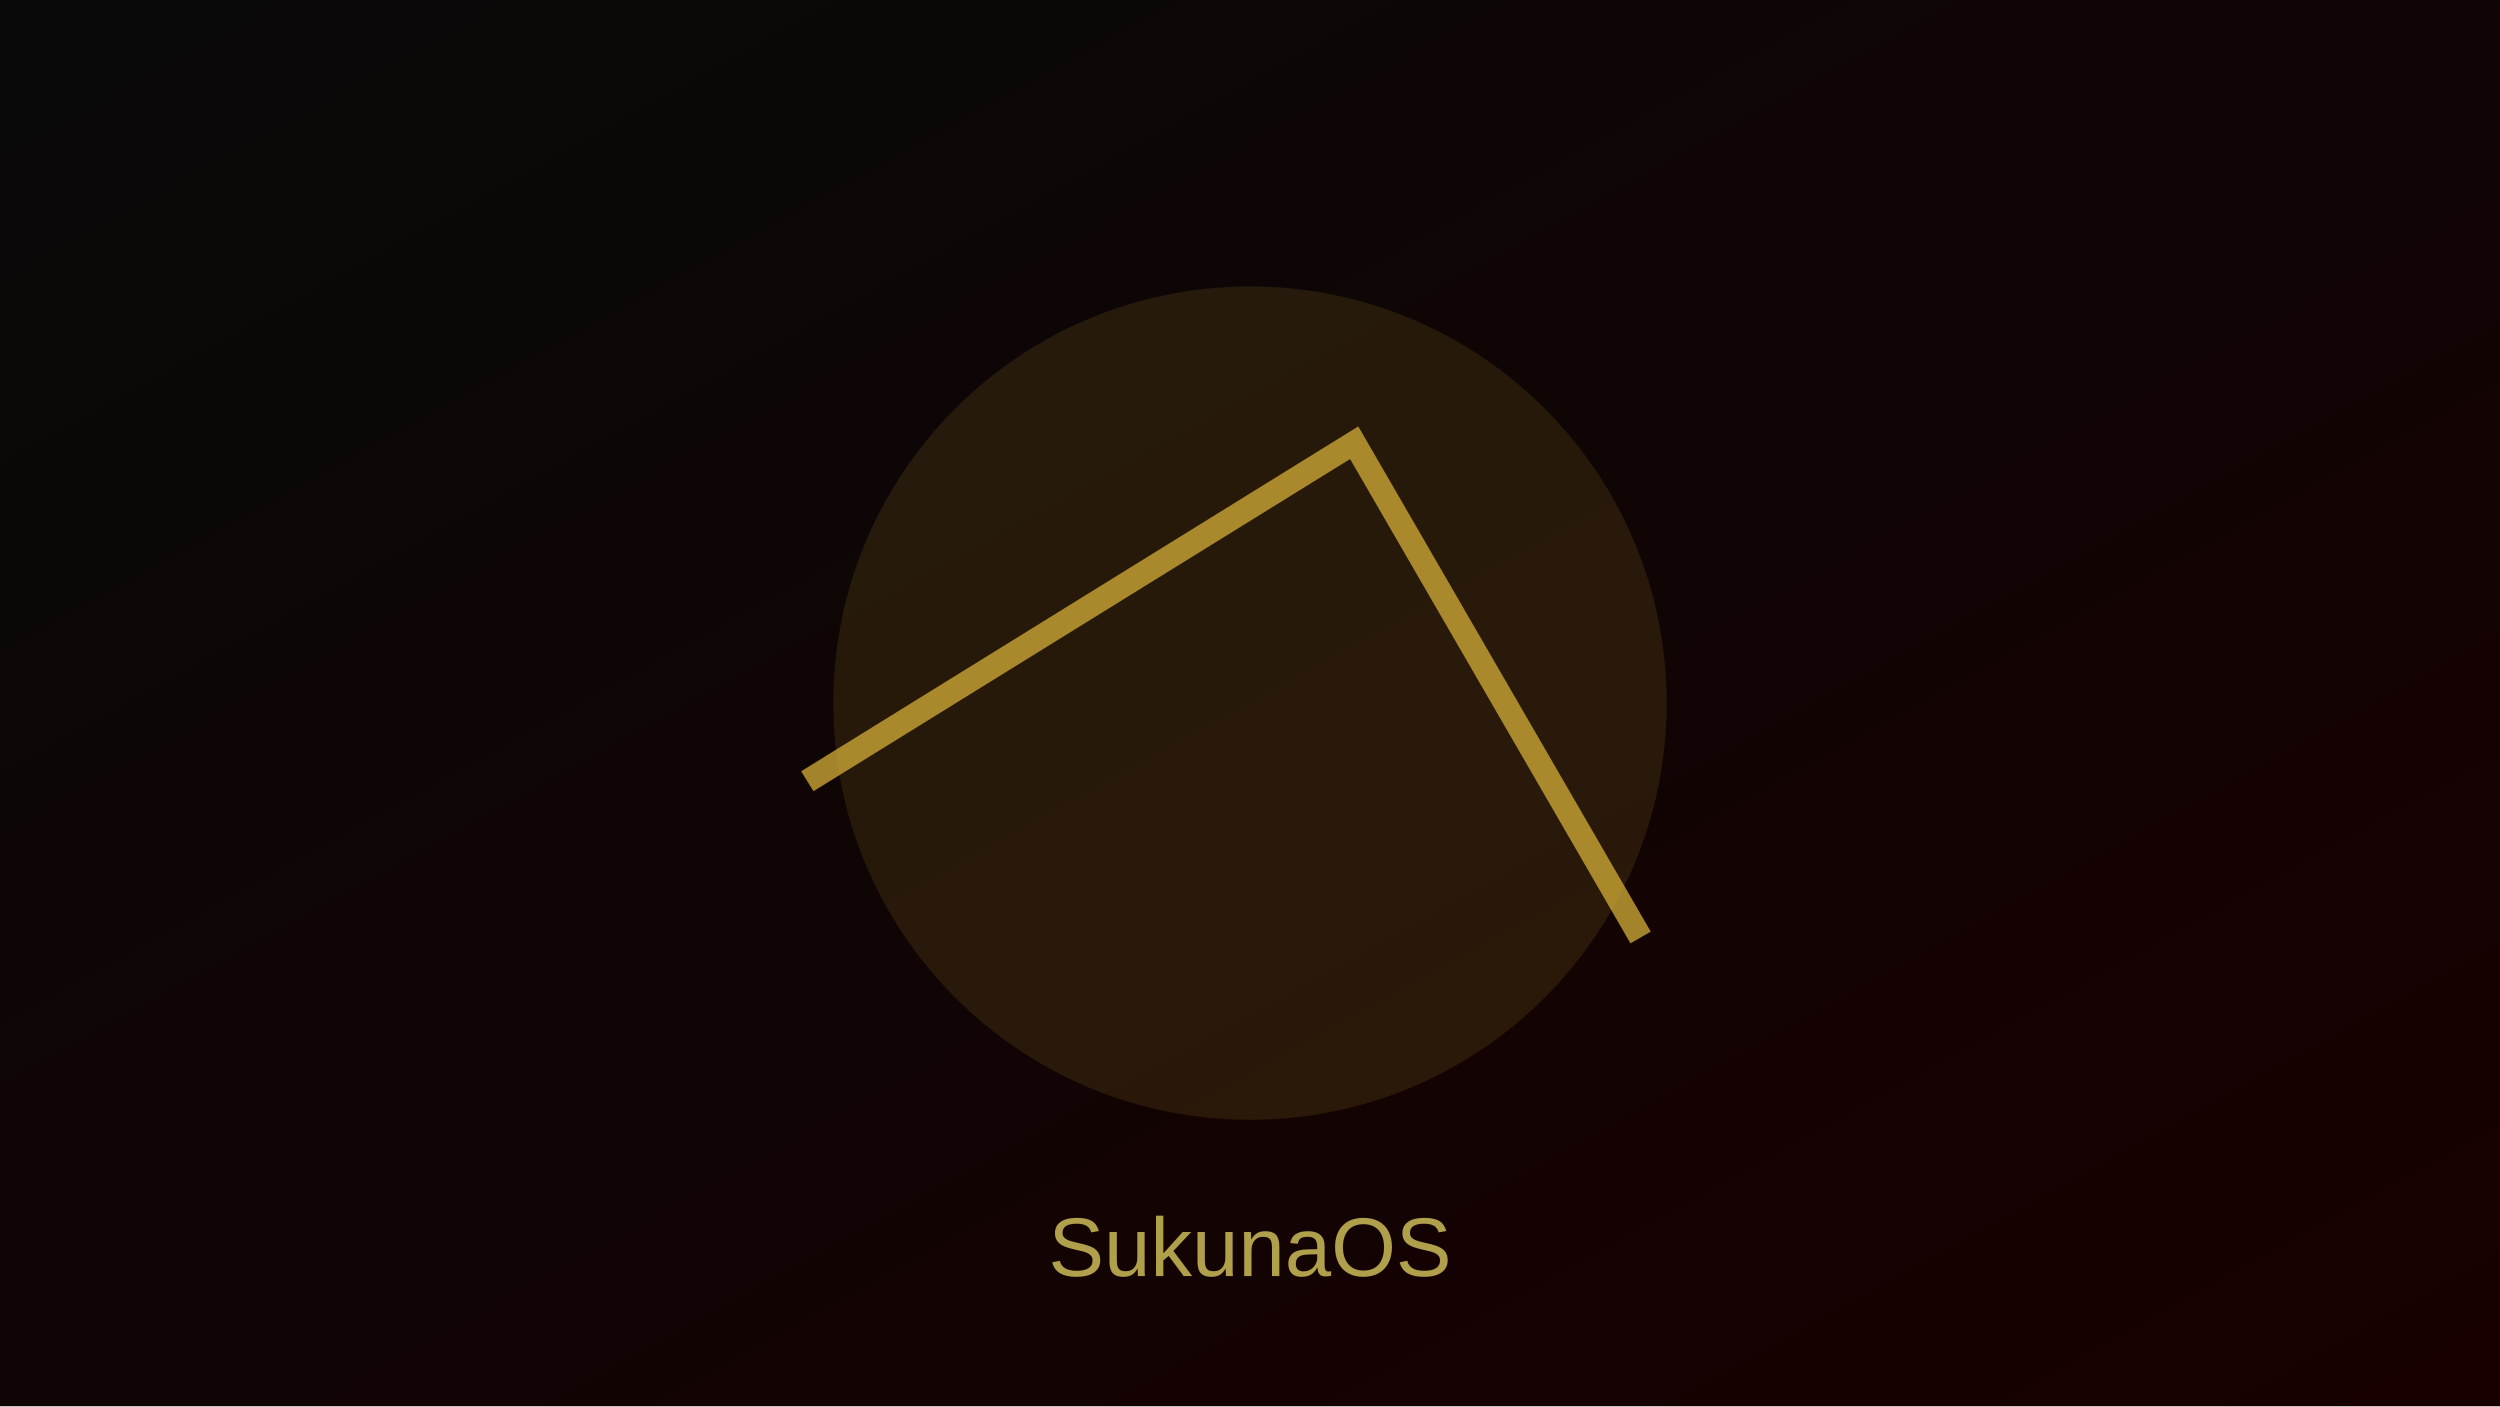
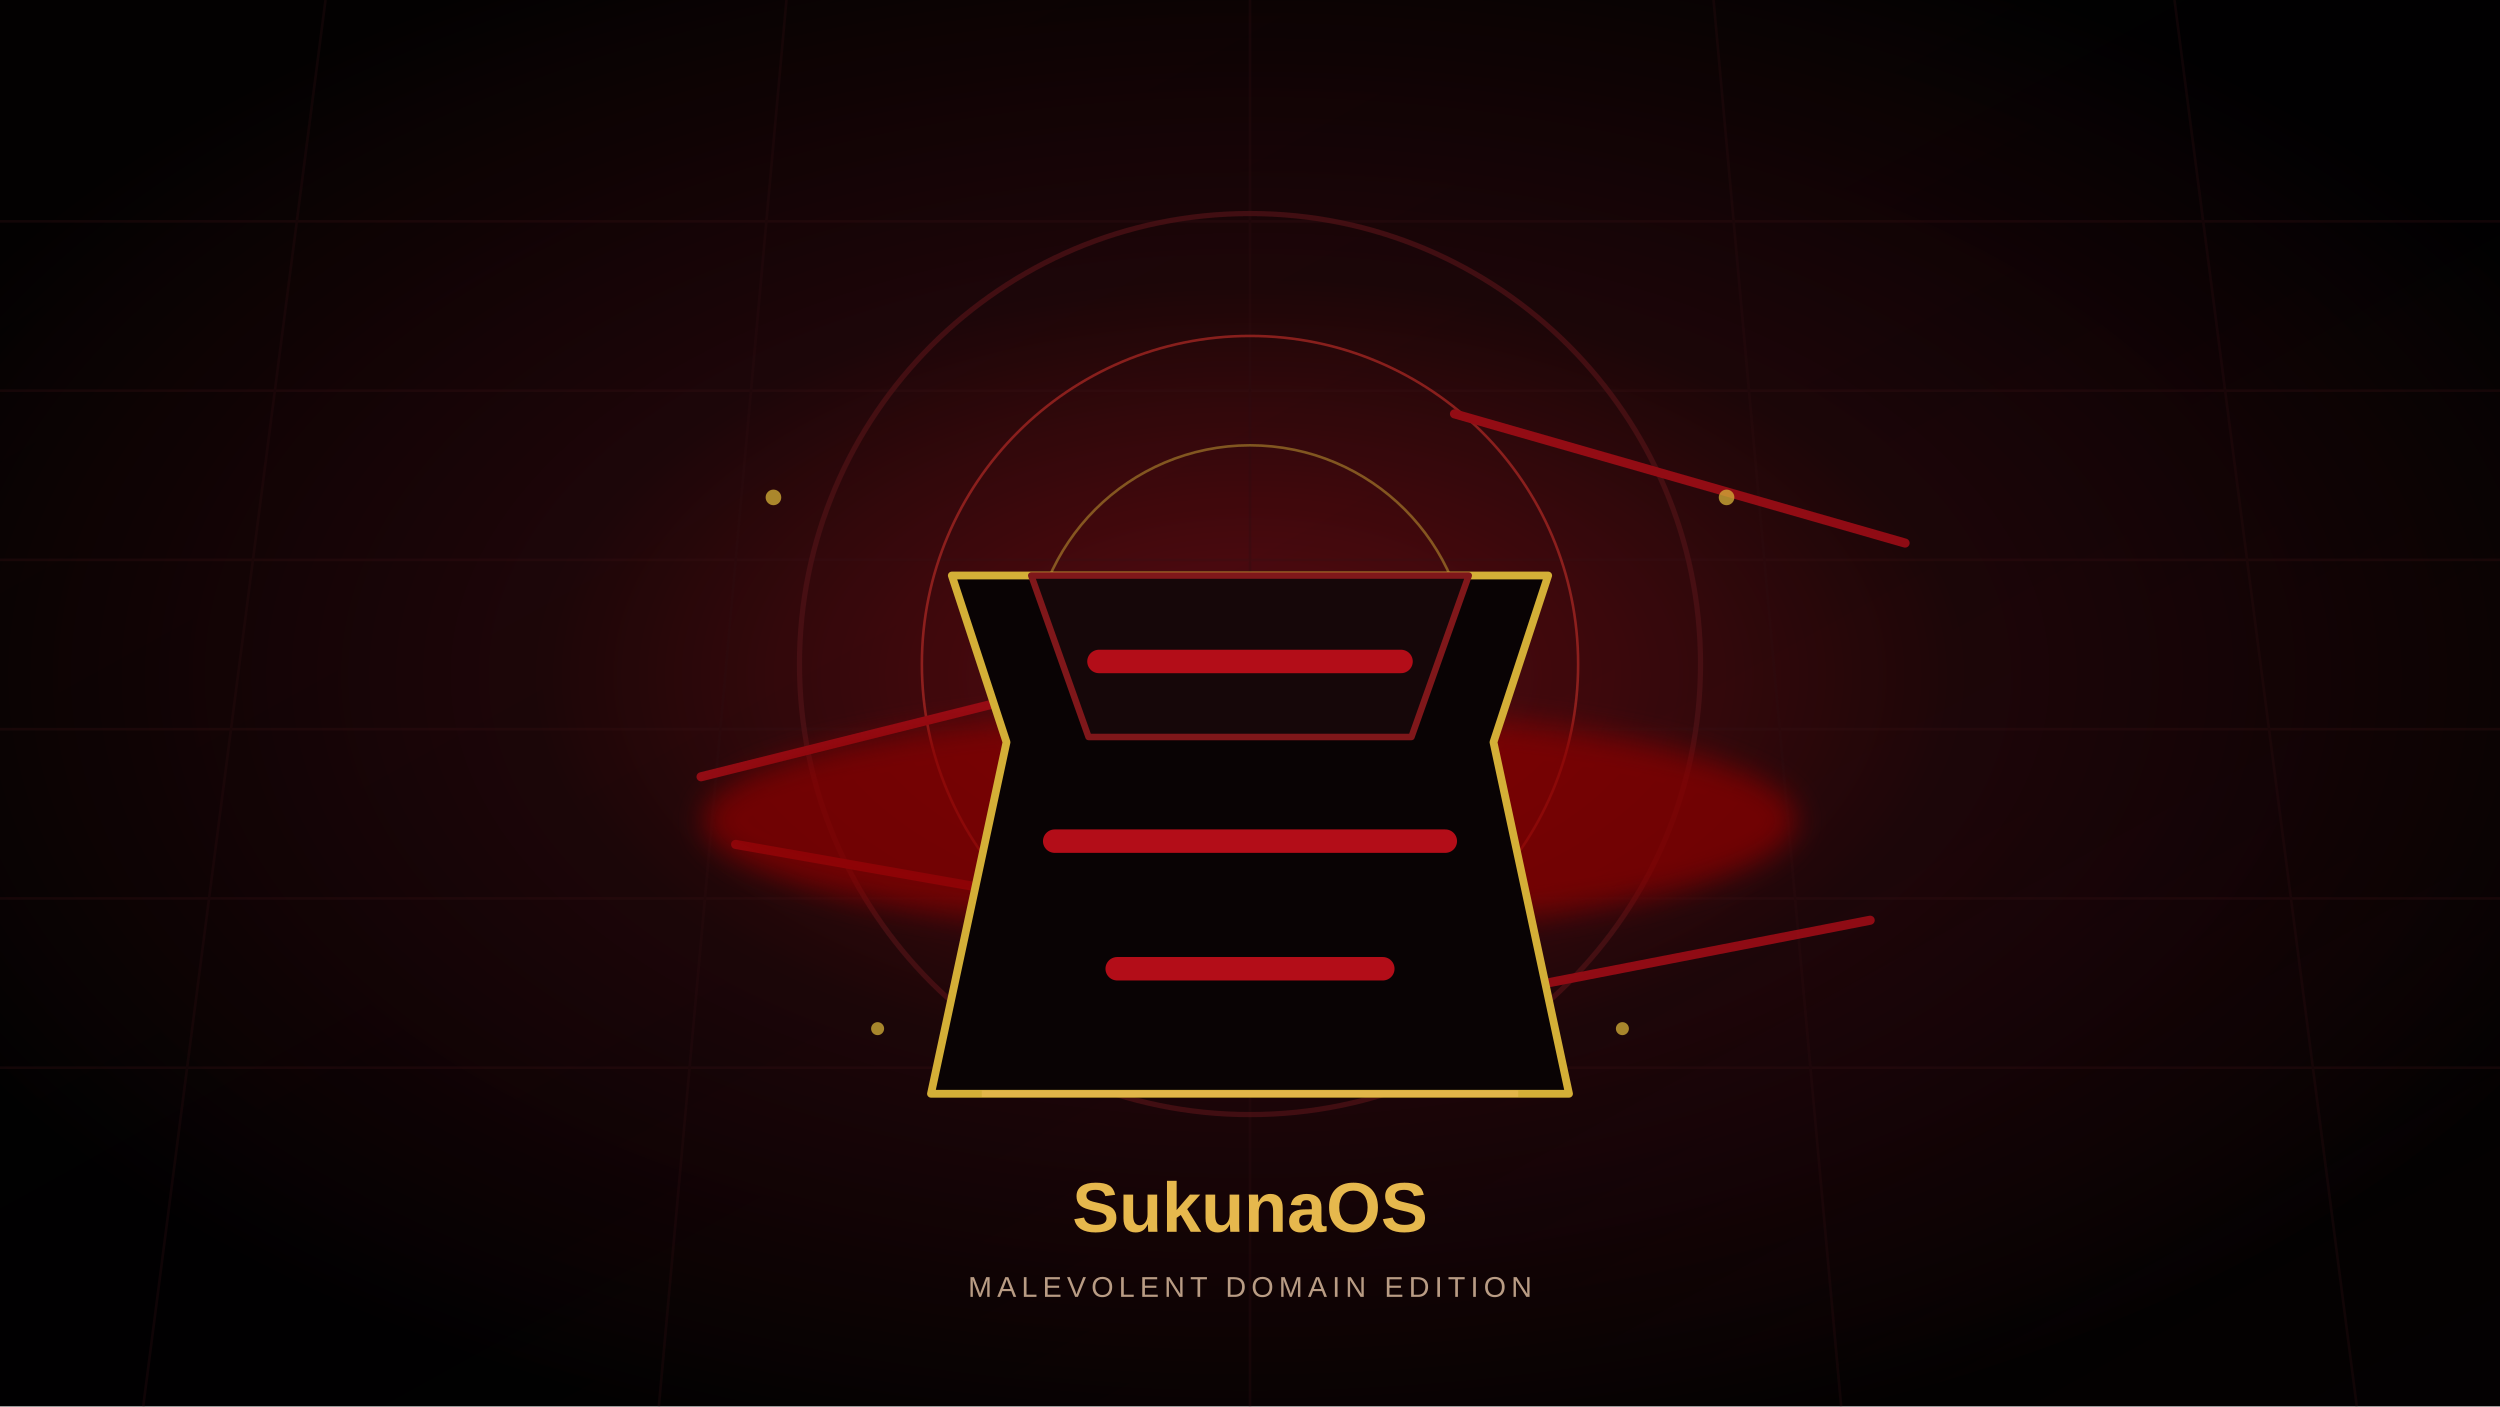
- <svg xmlns="http://www.w3.org/2000/svg" viewBox="0 0 1920 1080">
+ <svg xmlns="http://www.w3.org/2000/svg" viewBox="0 0 1920 1080" role="img" aria-labelledby="title desc">
  <defs>
-     <linearGradient id="bg" x1="0" y1="0" x2="1" y2="1">
-       <stop offset="0%" stop-color="#090909" />
-       <stop offset="100%" stop-color="#180000" />
+     <radialGradient id="domainGlow" cx="50%" cy="48%" r="58%">
+       <stop offset="0%" stop-color="#8f1019" stop-opacity="0.72" />
+       <stop offset="48%" stop-color="#26070a" stop-opacity="0.84" />
+       <stop offset="100%" stop-color="#000000" />
+     </radialGradient>
+     <linearGradient id="sky" x1="0" y1="0" x2="1" y2="1">
+       <stop offset="0%" stop-color="#100507" />
+       <stop offset="52%" stop-color="#050203" />
+       <stop offset="100%" stop-color="#170609" />
    </linearGradient>
+     <linearGradient id="goldLine" x1="0" y1="0" x2="1" y2="0">
+       <stop offset="0%" stop-color="#6b4511" stop-opacity="0" />
+       <stop offset="50%" stop-color="#e6b84d" stop-opacity="0.82" />
+       <stop offset="100%" stop-color="#6b4511" stop-opacity="0" />
+     </linearGradient>
+     <filter id="blurGlow" x="-20%" y="-20%" width="140%" height="140%">
+       <feGaussianBlur stdDeviation="11" />
+     </filter>
  </defs>
-   <rect width="1920" height="1080" fill="url(#bg)" />
-   <circle cx="960" cy="540" r="320" fill="rgba(212,175,55,0.12)" />
-   <path d="M620,600 L1040,340 L1260,720" stroke="#d4af37" stroke-width="18" fill="none" opacity="0.75" />
-   <text x="960" y="980" fill="#b09f4b" font-family="Segoe UI, Arial, sans-serif" font-size="64" text-anchor="middle">SukunaOS</text>
+   <rect width="1920" height="1080" fill="url(#sky)" />
+   <rect width="1920" height="1080" fill="url(#domainGlow)" opacity="0.82" />
+   <g opacity="0.32">
+     <path d="M0 170h1920M0 300h1920M0 430h1920M0 560h1920M0 690h1920M0 820h1920" stroke="#351014" stroke-width="2" />
+     <path d="M250 0l-140 1080M604 0l-98 1080M960 0v1080M1316 0l98 1080M1670 0l140 1080" stroke="#2d0c10" stroke-width="2" />
+   </g>
+   <g transform="translate(960 510)" opacity="0.76">
+     <circle r="346" fill="none" stroke="#4d1115" stroke-width="4" />
+     <circle r="252" fill="none" stroke="#a62622" stroke-width="2" />
+     <circle r="168" fill="none" stroke="#d4af37" stroke-width="2" opacity="0.62" />
+     <g stroke="#b30d18" stroke-width="7" stroke-linecap="round">
+       <path d="M-430 -18h320" transform="rotate(-14)" />
+       <path d="M98 -228h360" transform="rotate(16)" />
+       <path d="M-365 205h420" transform="rotate(10)" />
+       <path d="M40 284h390" transform="rotate(-11)" />
+     </g>
+     <g stroke="url(#goldLine)" stroke-width="3" opacity="0.78">
+       <path d="M-470 -82h940" />
+       <path d="M-380 76h760" />
+       <path d="M-268 224h536" />
+     </g>
+   </g>
+   <g filter="url(#blurGlow)" opacity="0.72">
+     <ellipse cx="960" cy="630" rx="420" ry="86" fill="#8b0000" />
+   </g>
+   <g transform="translate(960 600)">
+     <path d="M-245 240h490l-58-270 42-128h-458l42 128z" fill="#090304" stroke="#d4af37" stroke-width="6" stroke-linejoin="round" />
+     <path d="M-168 -158h336l-44 124h-248z" fill="#160709" stroke="#7f171a" stroke-width="5" stroke-linejoin="round" />
+     <path d="M-116 -92h232M-150 46h300M-102 144h204" stroke="#b30d18" stroke-width="18" stroke-linecap="round" />
+     <path d="M-206 240h412" stroke="#e6b84d" stroke-width="5" opacity="0.8" />
+   </g>
+   <g fill="#d4af37" opacity="0.76">
+     <circle cx="594" cy="382" r="6" />
+     <circle cx="1326" cy="382" r="6" />
+     <circle cx="674" cy="790" r="5" />
+     <circle cx="1246" cy="790" r="5" />
+   </g>
+   <text x="960" y="946" fill="#e6b84d" font-family="Segoe UI, Arial, sans-serif" font-size="54" font-weight="700" text-anchor="middle">SukunaOS</text>
+   <text x="960" y="996" fill="#b99c84" font-family="Segoe UI, Arial, sans-serif" font-size="22" letter-spacing="4" text-anchor="middle">MALEVOLENT DOMAIN EDITION</text>
</svg>
